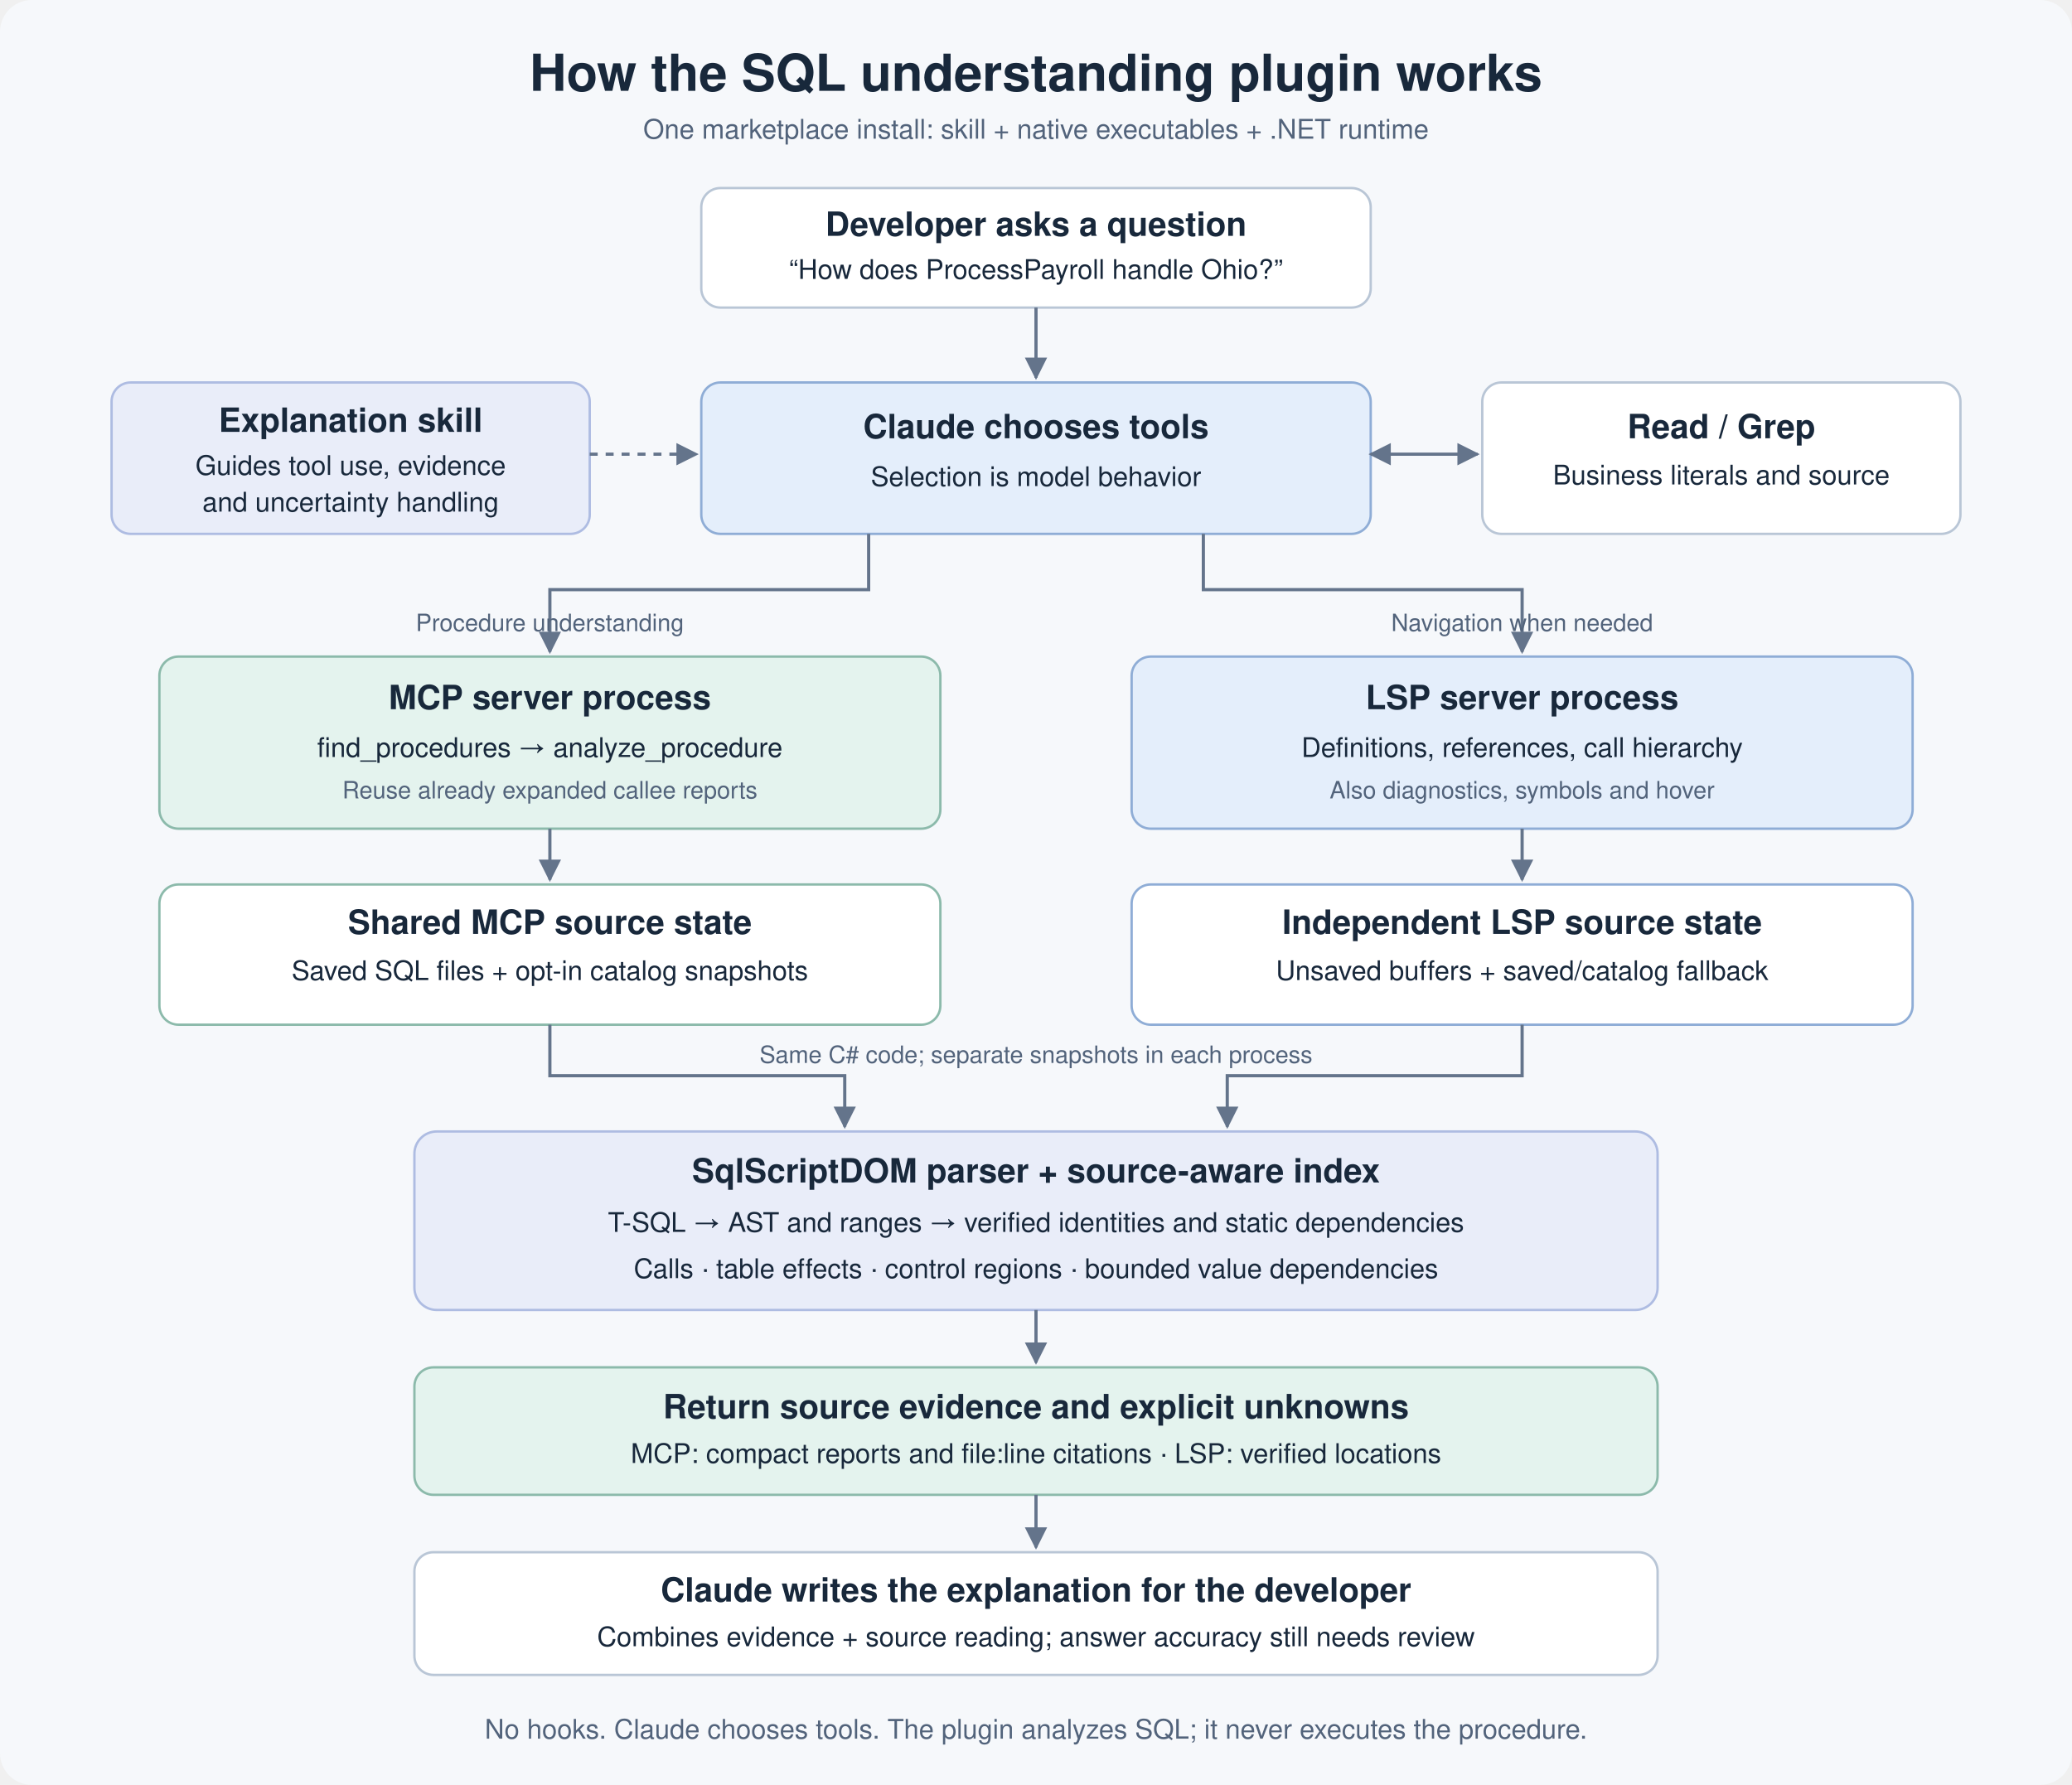
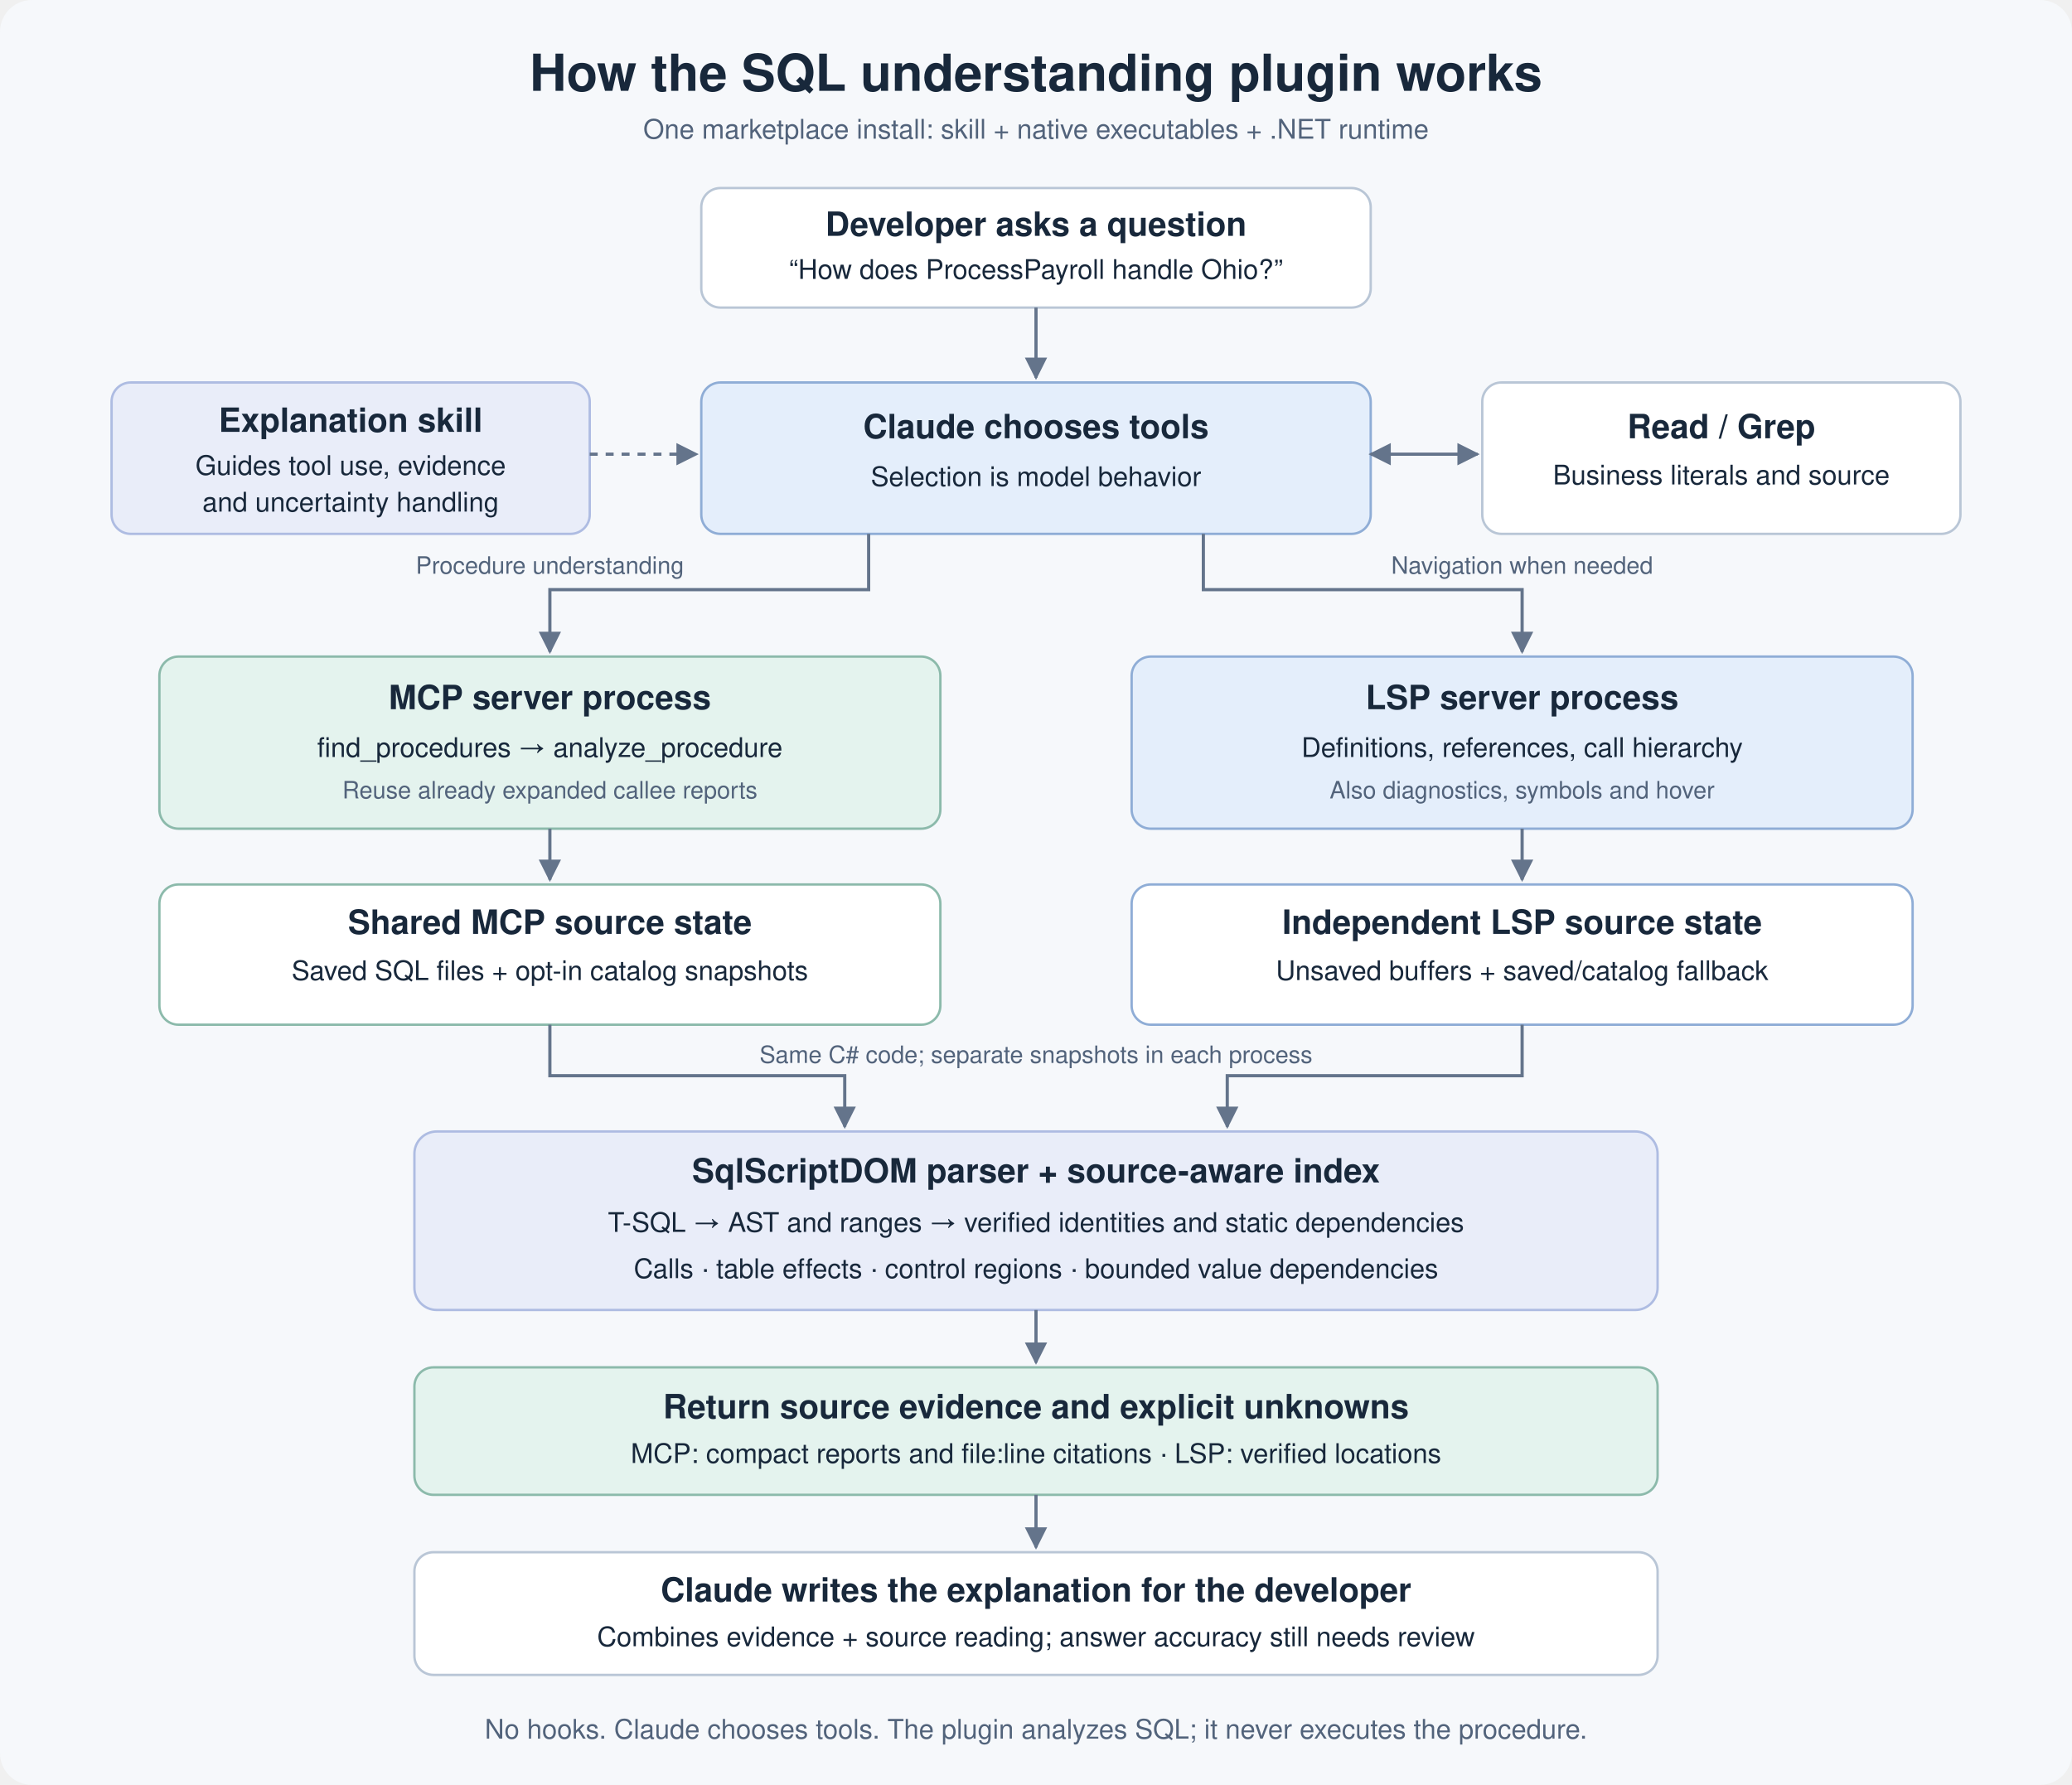
<svg xmlns="http://www.w3.org/2000/svg" width="1300" height="1120" viewBox="0 0 1300 1120" role="img" aria-labelledby="title desc">
  <defs>
    <marker id="arrow" viewBox="0 0 10 10" refX="9" refY="5" markerWidth="7" markerHeight="7" orient="auto-start-reverse">
      <path d="M 0 0 L 10 5 L 0 10 z" fill="#64748b" />
    </marker>
    <style>
      text{font-family:Segoe UI,Helvetica,Arial,sans-serif;fill:#18283b}
      .title{font-size:32px;font-weight:700}.sub{font-size:17px;fill:#52637b}
      .head{font-size:21px;font-weight:650}.body{font-size:17px}.small{font-size:15px;fill:#52637b}
      .box{stroke-width:1.5}.edge{fill:none;stroke:#64748b;stroke-width:2;marker-end:url(#arrow)}
    </style>
  </defs>
  <rect width="1300" height="1120" rx="20" fill="#f6f8fb" />
  <text x="650" y="57" text-anchor="middle" class="title">How the SQL understanding plugin works</text>
  <text x="650" y="87" text-anchor="middle" class="sub">One marketplace install: skill + native executables + .NET runtime</text>
  <rect x="440" y="118" width="420" height="75" rx="12" fill="#ffffff" stroke="#b9c6d6" class="box" />
  <text x="650" y="148" text-anchor="middle" class="head">Developer asks a question</text>
  <text x="650" y="175" text-anchor="middle" class="body">“How does ProcessPayroll handle Ohio?”</text>
  <path d="M650 193 V237" class="edge" />
  <rect x="70" y="240" width="300" height="95" rx="12" fill="#e9edf9" stroke="#aebce2" class="box" />
  <text x="220" y="271" text-anchor="middle" class="head">Explanation skill</text>
  <text x="220" y="298" text-anchor="middle" class="body">Guides tool use, evidence</text>
  <text x="220" y="321" text-anchor="middle" class="body">and uncertainty handling</text>
  <path d="M370 285 H437" class="edge" stroke-dasharray="5 5" />
  <rect x="440" y="240" width="420" height="95" rx="12" fill="#e4eefb" stroke="#8fadd6" class="box" />
  <text x="650" y="275" text-anchor="middle" class="head">Claude chooses tools</text>
  <text x="650" y="305" text-anchor="middle" class="body">Selection is model behavior</text>
  <rect x="930" y="240" width="300" height="95" rx="12" fill="#ffffff" stroke="#b9c6d6" class="box" />
  <text x="1080" y="275" text-anchor="middle" class="head">Read / Grep</text>
  <text x="1080" y="304" text-anchor="middle" class="body">Business literals and source</text>
  <path d="M860 285 H927" class="edge" marker-start="url(#arrow)" />
  <path d="M545 335 V370 H345 V409" class="edge" />
  <path d="M755 335 V370 H955 V409" class="edge" />
-   <text x="345" y="396" text-anchor="middle" class="small">Procedure understanding</text>
-   <text x="955" y="396" text-anchor="middle" class="small">Navigation when needed</text>
+   <text x="345" y="360" text-anchor="middle" class="small">Procedure understanding</text>
+   <text x="955" y="360" text-anchor="middle" class="small">Navigation when needed</text>
  <rect x="100" y="412" width="490" height="108" rx="12" fill="#e4f3ee" stroke="#8cbaab" class="box" />
  <text x="345" y="445" text-anchor="middle" class="head">MCP server process</text>
  <text x="345" y="475" text-anchor="middle" class="body">find_procedures → analyze_procedure</text>
  <text x="345" y="501" text-anchor="middle" class="small">Reuse already expanded callee reports</text>
  <rect x="710" y="412" width="490" height="108" rx="12" fill="#e4eefb" stroke="#8fadd6" class="box" />
  <text x="955" y="445" text-anchor="middle" class="head">LSP server process</text>
  <text x="955" y="475" text-anchor="middle" class="body">Definitions, references, call hierarchy</text>
  <text x="955" y="501" text-anchor="middle" class="small">Also diagnostics, symbols and hover</text>
  <path d="M345 520 V552" class="edge" />
  <path d="M955 520 V552" class="edge" />
  <rect x="100" y="555" width="490" height="88" rx="12" fill="#ffffff" stroke="#8cbaab" class="box" />
  <text x="345" y="586" text-anchor="middle" class="head">Shared MCP source state</text>
  <text x="345" y="615" text-anchor="middle" class="body">Saved SQL files + opt-in catalog snapshots</text>
  <rect x="710" y="555" width="490" height="88" rx="12" fill="#ffffff" stroke="#8fadd6" class="box" />
  <text x="955" y="586" text-anchor="middle" class="head">Independent LSP source state</text>
  <text x="955" y="615" text-anchor="middle" class="body">Unsaved buffers + saved/catalog fallback</text>
  <path d="M345 643 V675 H530 V707" class="edge" />
  <path d="M955 643 V675 H770 V707" class="edge" />
  <text x="650" y="667" text-anchor="middle" class="small">Same C# code; separate snapshots in each process</text>
  <rect x="260" y="710" width="780" height="112" rx="14" fill="#e9edf9" stroke="#aebce2" class="box" />
  <text x="650" y="742" text-anchor="middle" class="head">SqlScriptDOM parser + source-aware index</text>
  <text x="650" y="773" text-anchor="middle" class="body">T-SQL → AST and ranges → verified identities and static dependencies</text>
  <text x="650" y="802" text-anchor="middle" class="body">Calls · table effects · control regions · bounded value dependencies</text>
  <path d="M650 822 V855" class="edge" />
  <rect x="260" y="858" width="780" height="80" rx="12" fill="#e4f3ee" stroke="#8cbaab" class="box" />
  <text x="650" y="890" text-anchor="middle" class="head">Return source evidence and explicit unknowns</text>
  <text x="650" y="918" text-anchor="middle" class="body">MCP: compact reports and file:line citations · LSP: verified locations</text>
  <path d="M650 938 V971" class="edge" />
  <rect x="260" y="974" width="780" height="77" rx="12" fill="#ffffff" stroke="#b9c6d6" class="box" />
  <text x="650" y="1005" text-anchor="middle" class="head">Claude writes the explanation for the developer</text>
  <text x="650" y="1033" text-anchor="middle" class="body">Combines evidence + source reading; answer accuracy still needs review</text>
  <text x="650" y="1091" text-anchor="middle" class="sub">No hooks. Claude chooses tools. The plugin analyzes SQL; it never executes the procedure.</text>
</svg>
